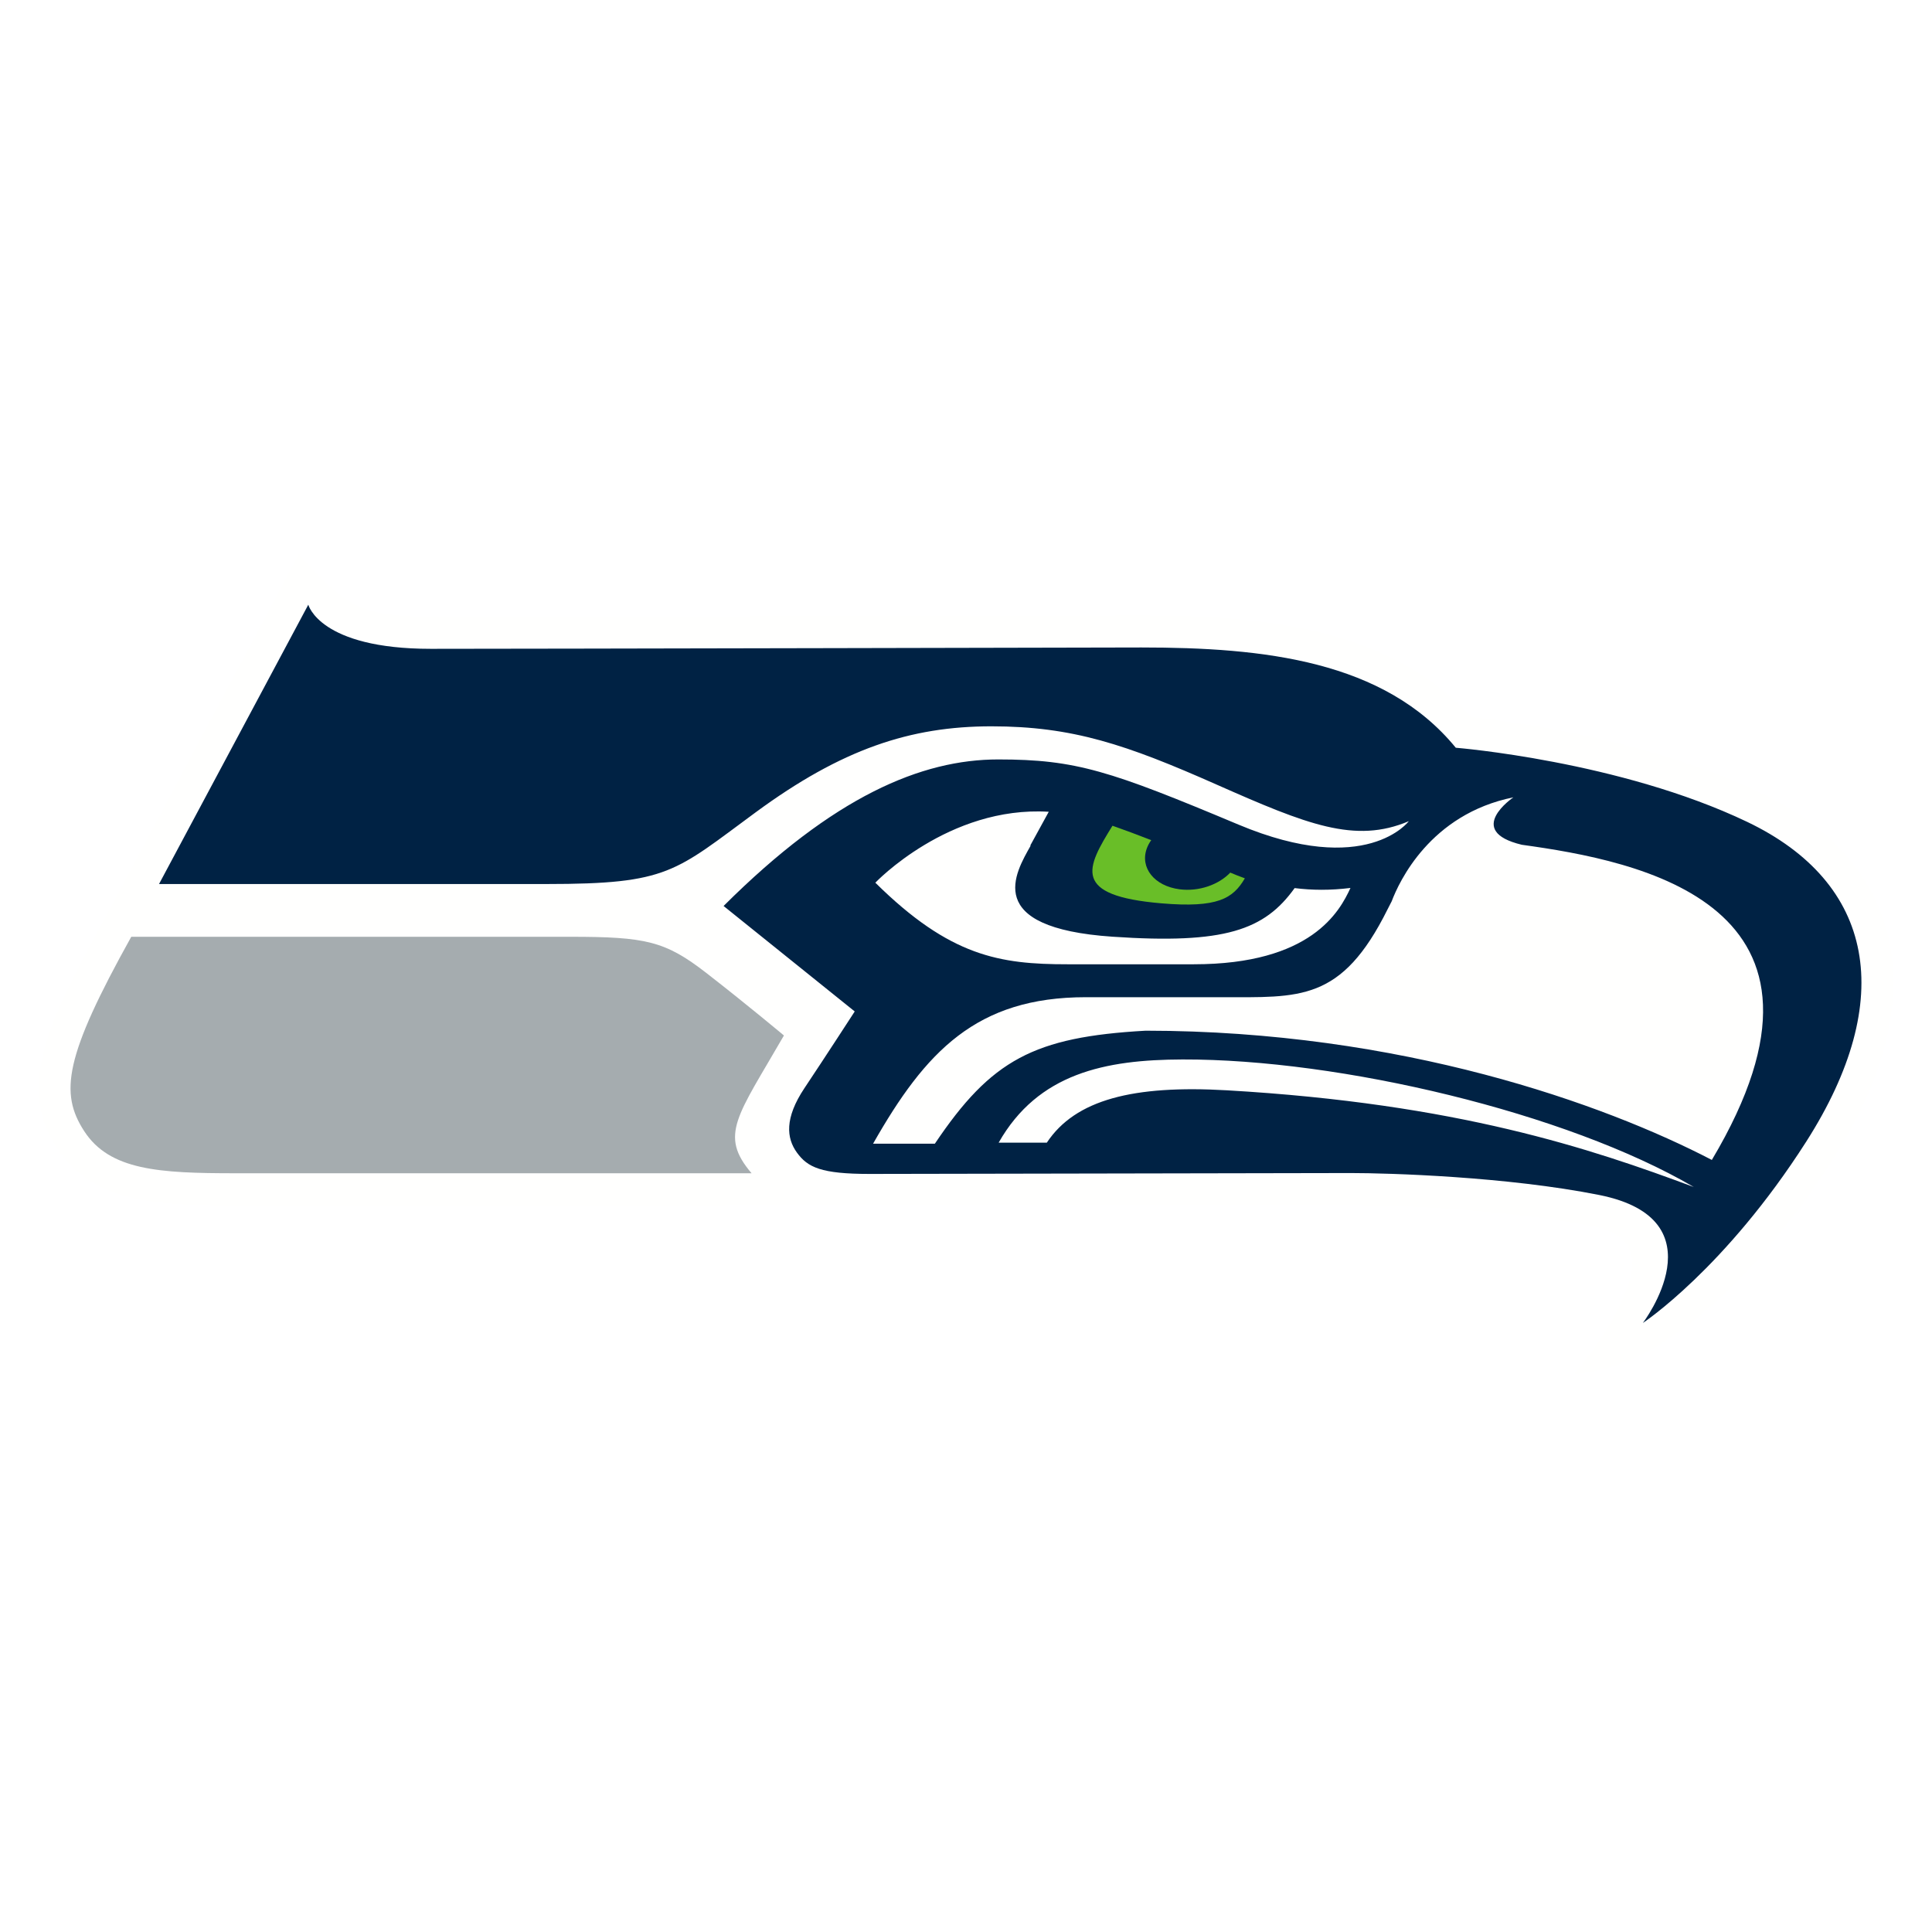
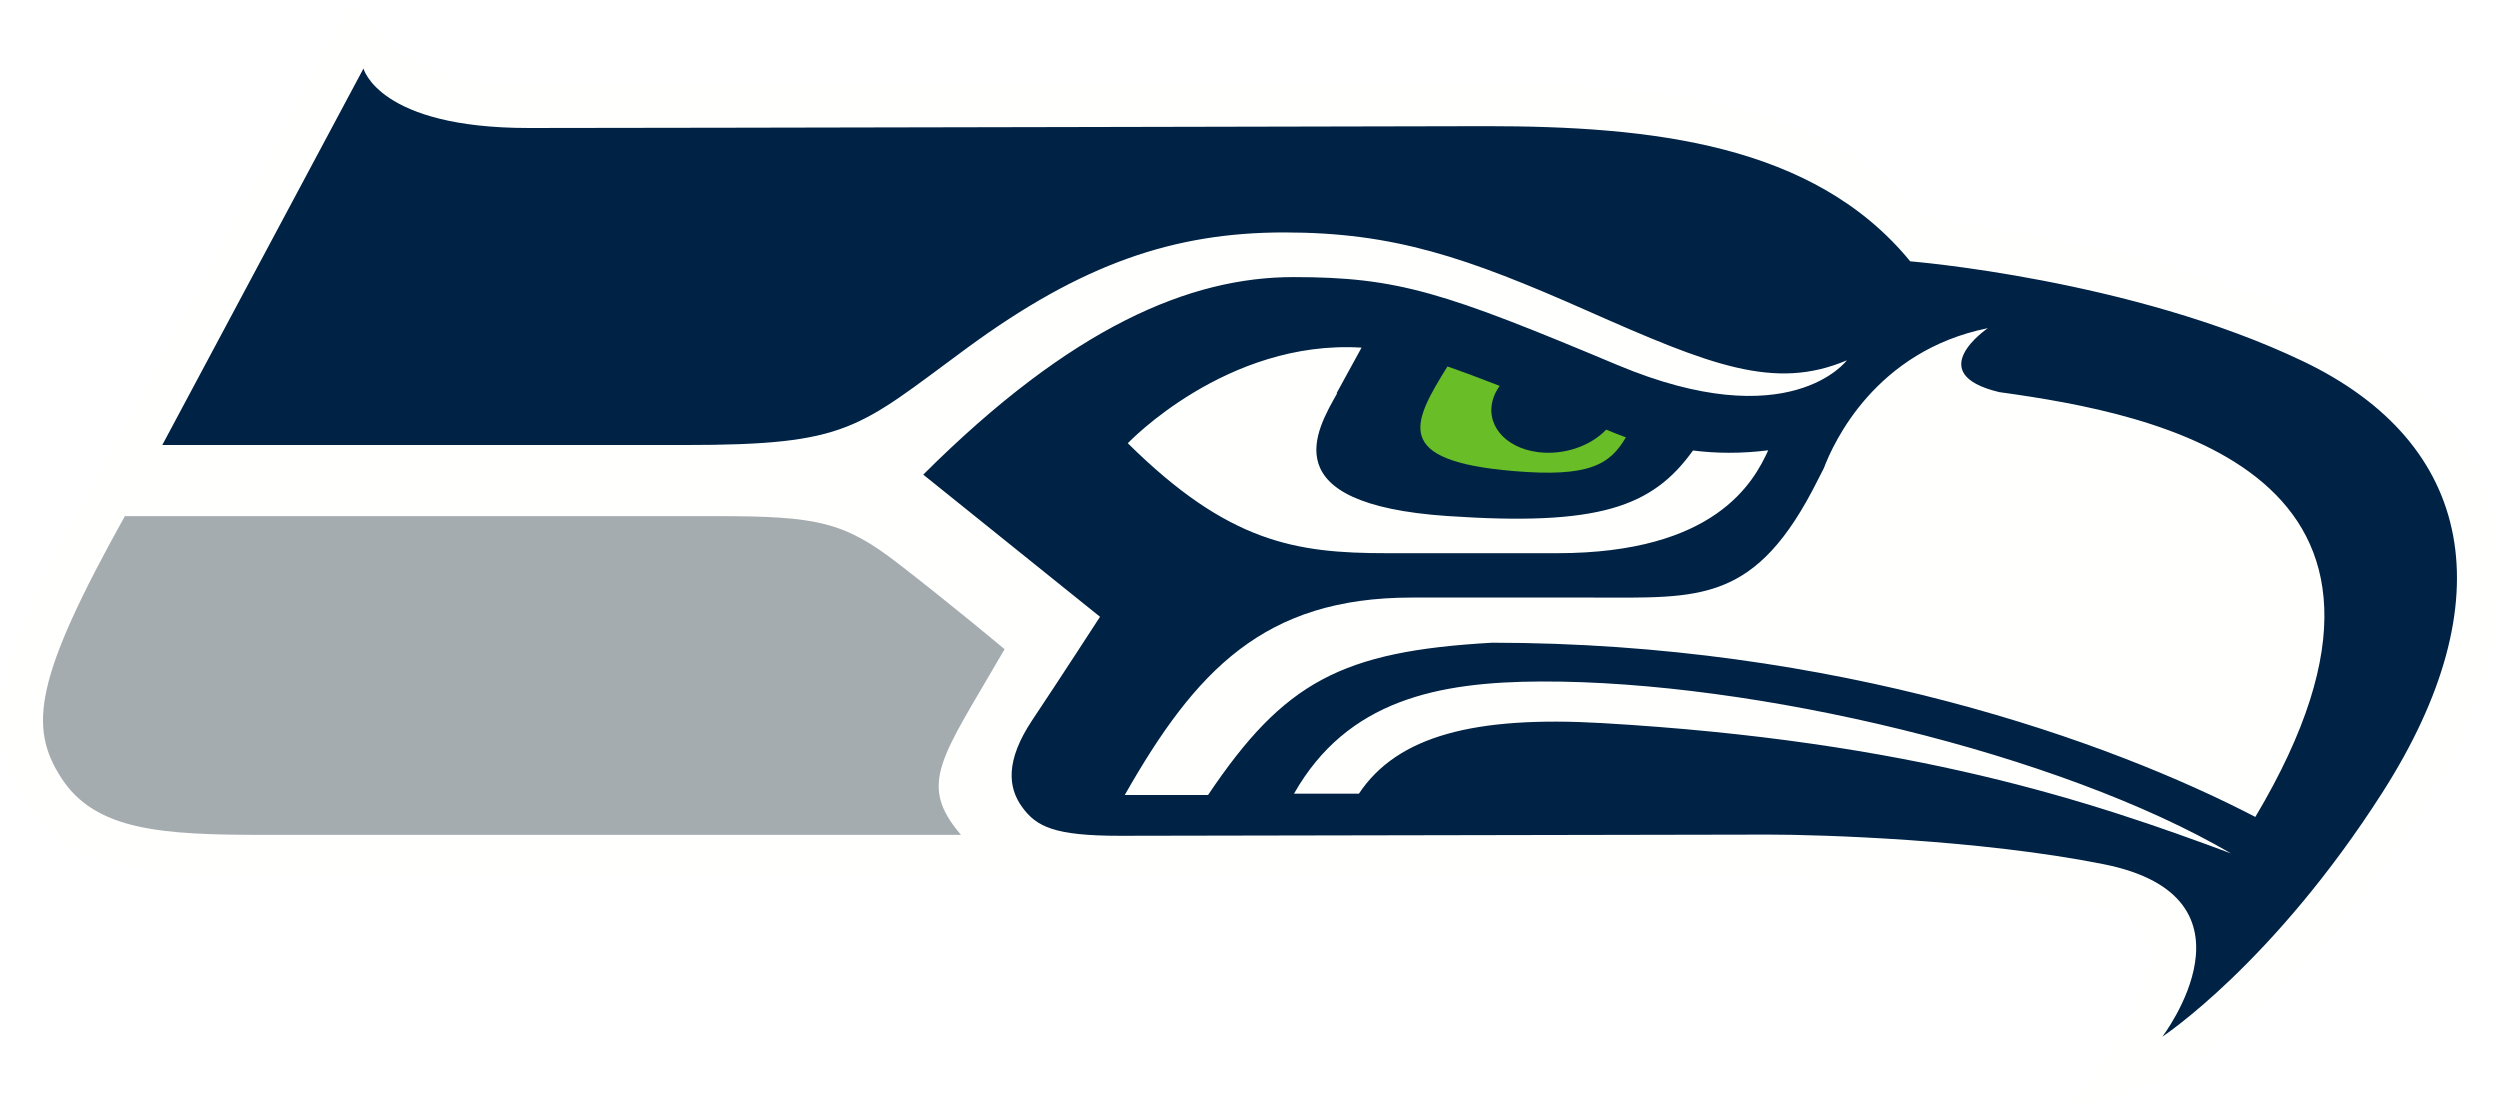
- <svg xmlns="http://www.w3.org/2000/svg" width="500" height="500" viewBox="0 0 500 500">
-   <g fill="none">
-     <path d="M0 0h500v500h-500z" />
-     <path fill="#FFFFFE" d="M412.276 317.395c-21.876-4.371-50.594-5.531-62.724-5.531l-288.654.064c-17.959 0-36.53 0-46.06-14.674-9.668-14.886-4.415-29.532 11.889-58.838 1.217-2.178 50.654-95.075 50.654-95.075s5.051 6.268 10.143 10.261c5.028 3.938 10.194 6.038 23.968 6.038 24.465 0 182.29-.345 183.899-.355 32.037 0 64.396 3.316 85.364 26.299 10.885 1.161 46.023 5.803 74.982 19.643 16.945 8.088 28.124 20.178 32.35 34.943 1.276 4.463 1.912 9.156 1.912 14.02 0 14.015-5.249 29.536-15.544 45.666-21.747 34.091-41.802 46.006-42.7 46.647-12.359 8.691-24.327 9.096-24.327 9.096s10.779-12.251 14.415-24.502c3.641-12.251-9.567-13.702-9.567-13.702" />
-     <path fill="#024" d="M452.166 212.698c33 15.775 38.788 45.914 15.313 82.714-21.055 32.981-42.313 46.974-42.313 46.974s20.484-26.768-11.272-33.12c-23.917-4.772-54.548-5.683-64.341-5.683-11.267 0-111.945.23-124.507.23-12.562 0-16.032-1.713-18.788-5.504-2.751-3.777-3.23-8.944 1.922-16.686 5.171-7.738 13.023-19.86 13.023-19.86l-33.94-27.293c28.479-28.403 51.226-37.928 71.083-37.928 20.134 0 29.009 2.957 62.152 16.857 33.147 13.909 44.101-.88 44.101-.88-13.917 5.914-26.346.88-49.733-9.465-23.378-10.358-37.286-15.084-58.29-15.084-21.018 0-38.77 5.909-61.009 22.259-20.94 15.392-22.525 18.556-54.097 18.556h-100.313l38.631-72.291s2.889 11.422 31.705 11.422c24.756 0 183.899-.35 183.899-.35 31.599 0 62.862 3.348 81.364 25.949 0 0 42.401 3.408 75.41 19.183zm-58.318 5.928c-15.014-3.592-2.18-12.279-2.18-12.279-21.604 4.362-29.641 21.974-31.498 26.902-.346.668-.7 1.354-1.065 2.077-11.954 24.033-22.719 22.748-43.129 22.748h-34.954c-28.313 0-41.498 14.024-55.069 37.91h15.991c14.613-21.748 25.645-27.611 54.548-29.242 66.051.037 118.705 18.975 146.53 33.451 39.576-66.419-19.157-77.413-49.175-81.567zm-122.935 77.099c7.387-11.16 22.406-14.95 46.622-13.555 59.76 3.459 94.12 15.088 120.816 25.027-32.917-19.256-91.581-33.138-132.355-33.009-19.926.06-37.327 3.542-47.548 21.536h12.465zm64.138-65.889c-7.788 10.86-18.046 14.568-47.138 12.583-33.853-2.298-25.115-16.553-21.175-23.567l-.115-.014c1.078-1.985 2.922-5.356 4.793-8.751-25.935-1.598-44.88 18.354-44.88 18.354 19.336 19.114 32.23 21.113 49.724 21.113h32.7c30.406 0 37.751-13.674 40.539-19.754-5.249.654-9.972.599-14.447.037z" />
-     <path fill="#69BE28" d="M320.29 226.603c-.618-.249-1.258-.511-1.899-.774-2.982 3.141-8.124 4.96-13.106 4.32-6.558-.838-10.336-5.601-8.475-10.625.267-.737.659-1.428 1.124-2.091-3.359-1.317-6.737-2.584-10.028-3.731-6.737 10.892-10.687 18.11 12.691 20.081 14.562 1.239 18.512-1.253 21.571-6.476-.627-.239-1.235-.447-1.88-.705" />
-     <path fill="#A5ACAF" d="M202.88 267.985c-12.06 20.919-16.843 25.723-8.373 35.653h-133.608c-19.705 0-32.516-.742-39.106-10.897-6.41-9.861-5.092-19.266 12.18-50.303h113.599c19.558 0 24.585 1.115 35.198 9.345 10.613 8.24 20.111 16.203 20.111 16.203" />
-   </g>
+ <svg xmlns="http://www.w3.org/2000/svg" width="480" height="212.258" viewBox="0 0 480 212.258" version="1.1" id="svg5">
+   <defs id="defs5" />
+   <path d="M -9.999,-143.341 H 490.001 v 500 H -9.999 Z" id="path1" style="fill:none" />
+   <path fill="#fffffe" d="m 402.277,174.054 c -21.876,-4.371 -50.594,-5.531 -62.724,-5.531 l -288.654,0.064 c -17.959,0 -36.53,0 -46.06,-14.674 -9.668,-14.886 -4.415,-29.532 11.889,-58.838 1.217,-2.178 50.654,-95.075 50.654,-95.075 0,0 5.051,6.268 10.143,10.261 5.028,3.938 10.194,6.038 23.968,6.038 24.465,0 182.29,-0.345 183.899,-0.355 32.037,0 64.396,3.316 85.364,26.299 10.885,1.161 46.023,5.803 74.982,19.643 16.945,8.088 28.124,20.178 32.35,34.943 1.276,4.463 1.912,9.156 1.912,14.02 0,14.015 -5.249,29.536 -15.544,45.666 -21.747,34.091 -41.802,46.006 -42.7,46.647 -12.359,8.691 -24.327,9.096 -24.327,9.096 0,0 10.779,-12.251 14.415,-24.502 3.641,-12.251 -9.567,-13.702 -9.567,-13.702" id="path2" />
+   <path fill="#002244" d="m 442.167,69.357 c 33,15.775 38.788,45.914 15.313,82.714 -21.055,32.981 -42.313,46.974 -42.313,46.974 0,0 20.484,-26.768 -11.272,-33.12 -23.917,-4.772 -54.548,-5.683 -64.341,-5.683 -11.267,0 -111.945,0.23 -124.507,0.23 -12.562,0 -16.032,-1.713 -18.788,-5.504 -2.751,-3.777 -3.23,-8.944 1.922,-16.686 5.171,-7.738 13.023,-19.86 13.023,-19.86 l -33.94,-27.293 c 28.479,-28.403 51.226,-37.928 71.083,-37.928 20.134,0 29.009,2.957 62.152,16.857 33.147,13.909 44.101,-0.88 44.101,-0.88 -13.917,5.914 -26.346,0.88 -49.733,-9.465 -23.378,-10.358 -37.286,-15.084 -58.29,-15.084 -21.018,0 -38.77,5.909 -61.009,22.259 -20.94,15.392 -22.525,18.556 -54.097,18.556 H 31.158 l 38.631,-72.291 c 0,0 2.889,11.422 31.705,11.422 24.756,0 183.899,-0.35 183.899,-0.35 31.599,0 62.862,3.348 81.364,25.949 0,0 42.401,3.408 75.41,19.183 z m -58.318,5.928 c -15.014,-3.592 -2.18,-12.279 -2.18,-12.279 -21.604,4.362 -29.641,21.974 -31.498,26.902 -0.346,0.668 -0.7,1.354 -1.065,2.077 -11.954,24.033 -22.719,22.748 -43.129,22.748 h -34.954 c -28.313,0 -41.498,14.024 -55.069,37.91 h 15.991 c 14.613,-21.748 25.645,-27.611 54.548,-29.242 66.051,0.037 118.705,18.975 146.53,33.451 39.576,-66.419 -19.157,-77.413 -49.175,-81.567 z m -122.935,77.099 c 7.387,-11.16 22.406,-14.95 46.622,-13.555 59.76,3.459 94.12,15.088 120.816,25.027 -32.917,-19.256 -91.581,-33.138 -132.355,-33.009 -19.926,0.06 -37.327,3.542 -47.548,21.536 h 12.465 z m 64.138,-65.889 c -7.788,10.86 -18.046,14.568 -47.138,12.583 -33.853,-2.298 -25.115,-16.553 -21.175,-23.567 l -0.115,-0.014 c 1.078,-1.985 2.922,-5.356 4.793,-8.751 -25.935,-1.598 -44.88,18.354 -44.88,18.354 19.336,19.114 32.23,21.113 49.724,21.113 h 32.7 c 30.406,0 37.751,-13.674 40.539,-19.754 -5.249,0.654 -9.972,0.599 -14.447,0.037 z" id="path3" />
+   <path fill="#69be28" d="m 310.291,83.262 c -0.618,-0.249 -1.258,-0.511 -1.899,-0.774 -2.982,3.141 -8.124,4.96 -13.106,4.32 -6.558,-0.838 -10.336,-5.601 -8.475,-10.625 0.267,-0.737 0.659,-1.428 1.124,-2.091 -3.359,-1.317 -6.737,-2.584 -10.028,-3.731 -6.737,10.892 -10.687,18.11 12.691,20.081 14.562,1.239 18.512,-1.253 21.571,-6.476 -0.627,-0.239 -1.235,-0.447 -1.88,-0.705" id="path4" />
+   <path fill="#a5acaf" d="m 192.881,124.644 c -12.06,20.919 -16.843,25.723 -8.373,35.653 H 50.9 c -19.705,0 -32.516,-0.742 -39.106,-10.897 -6.41,-9.861 -5.092,-19.266 12.18,-50.303 H 137.573 c 19.558,0 24.585,1.115 35.198,9.345 10.613,8.24 20.111,16.203 20.111,16.203" id="path5" />
</svg>
